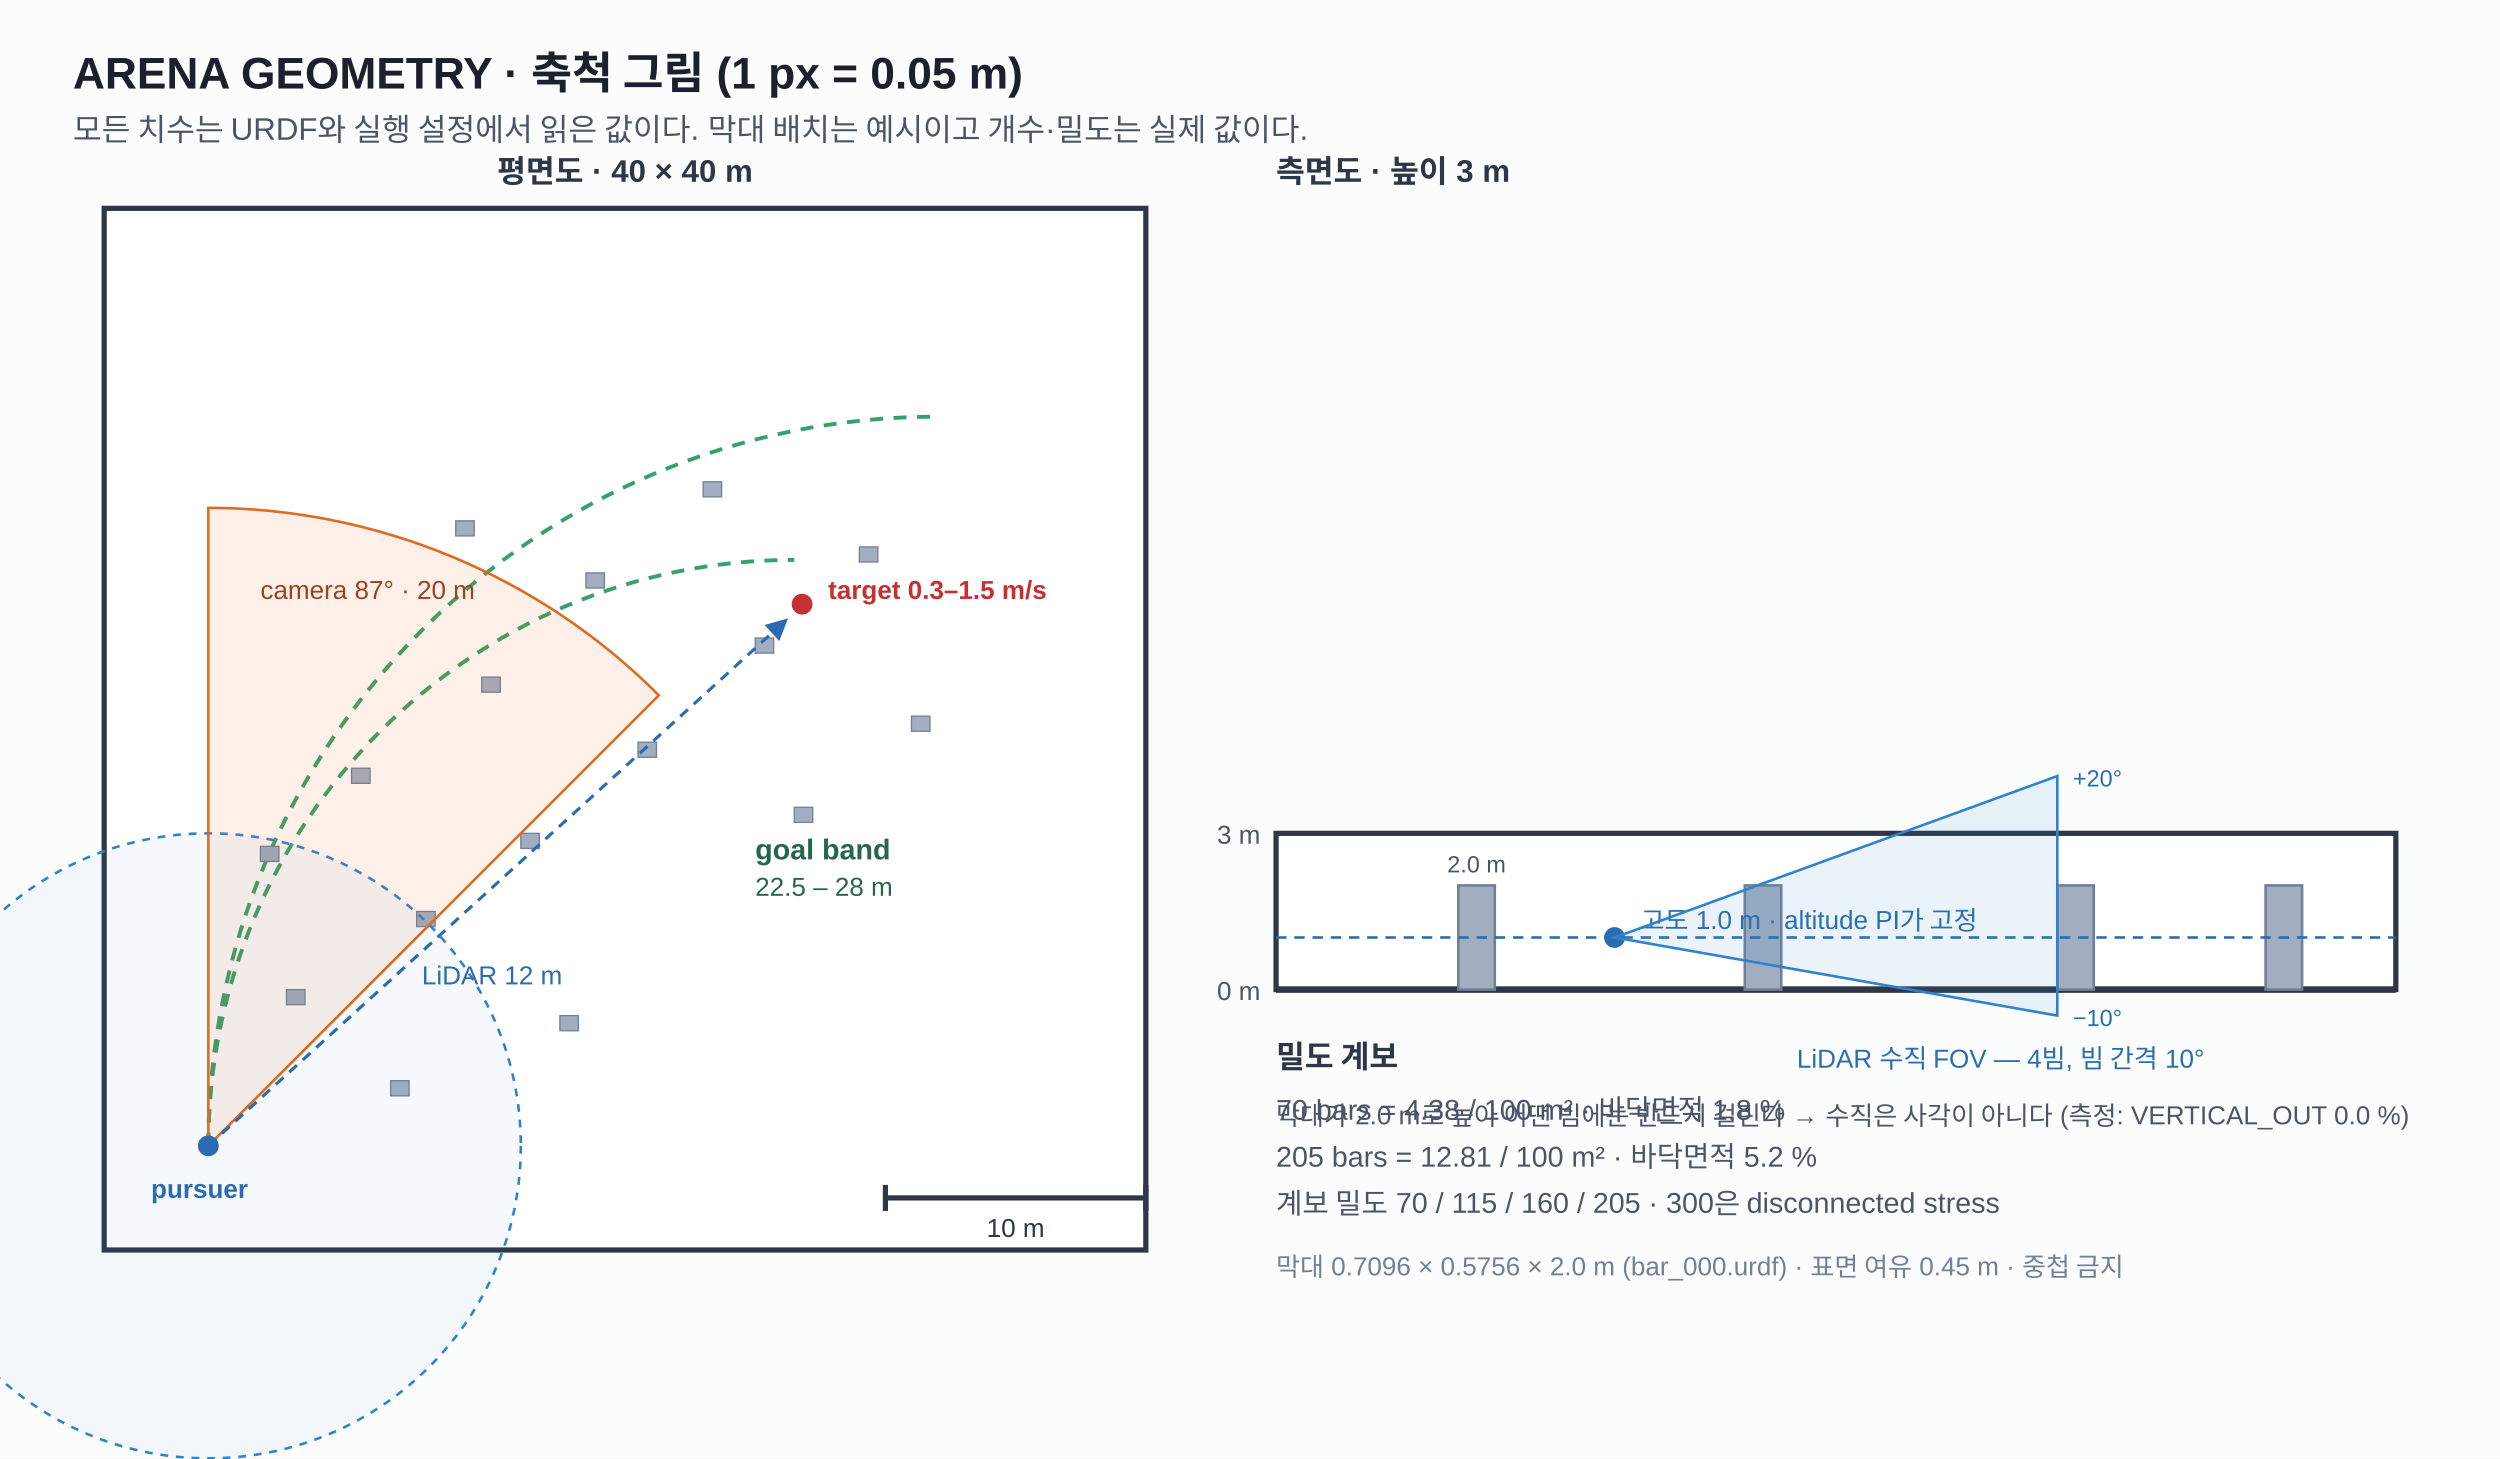
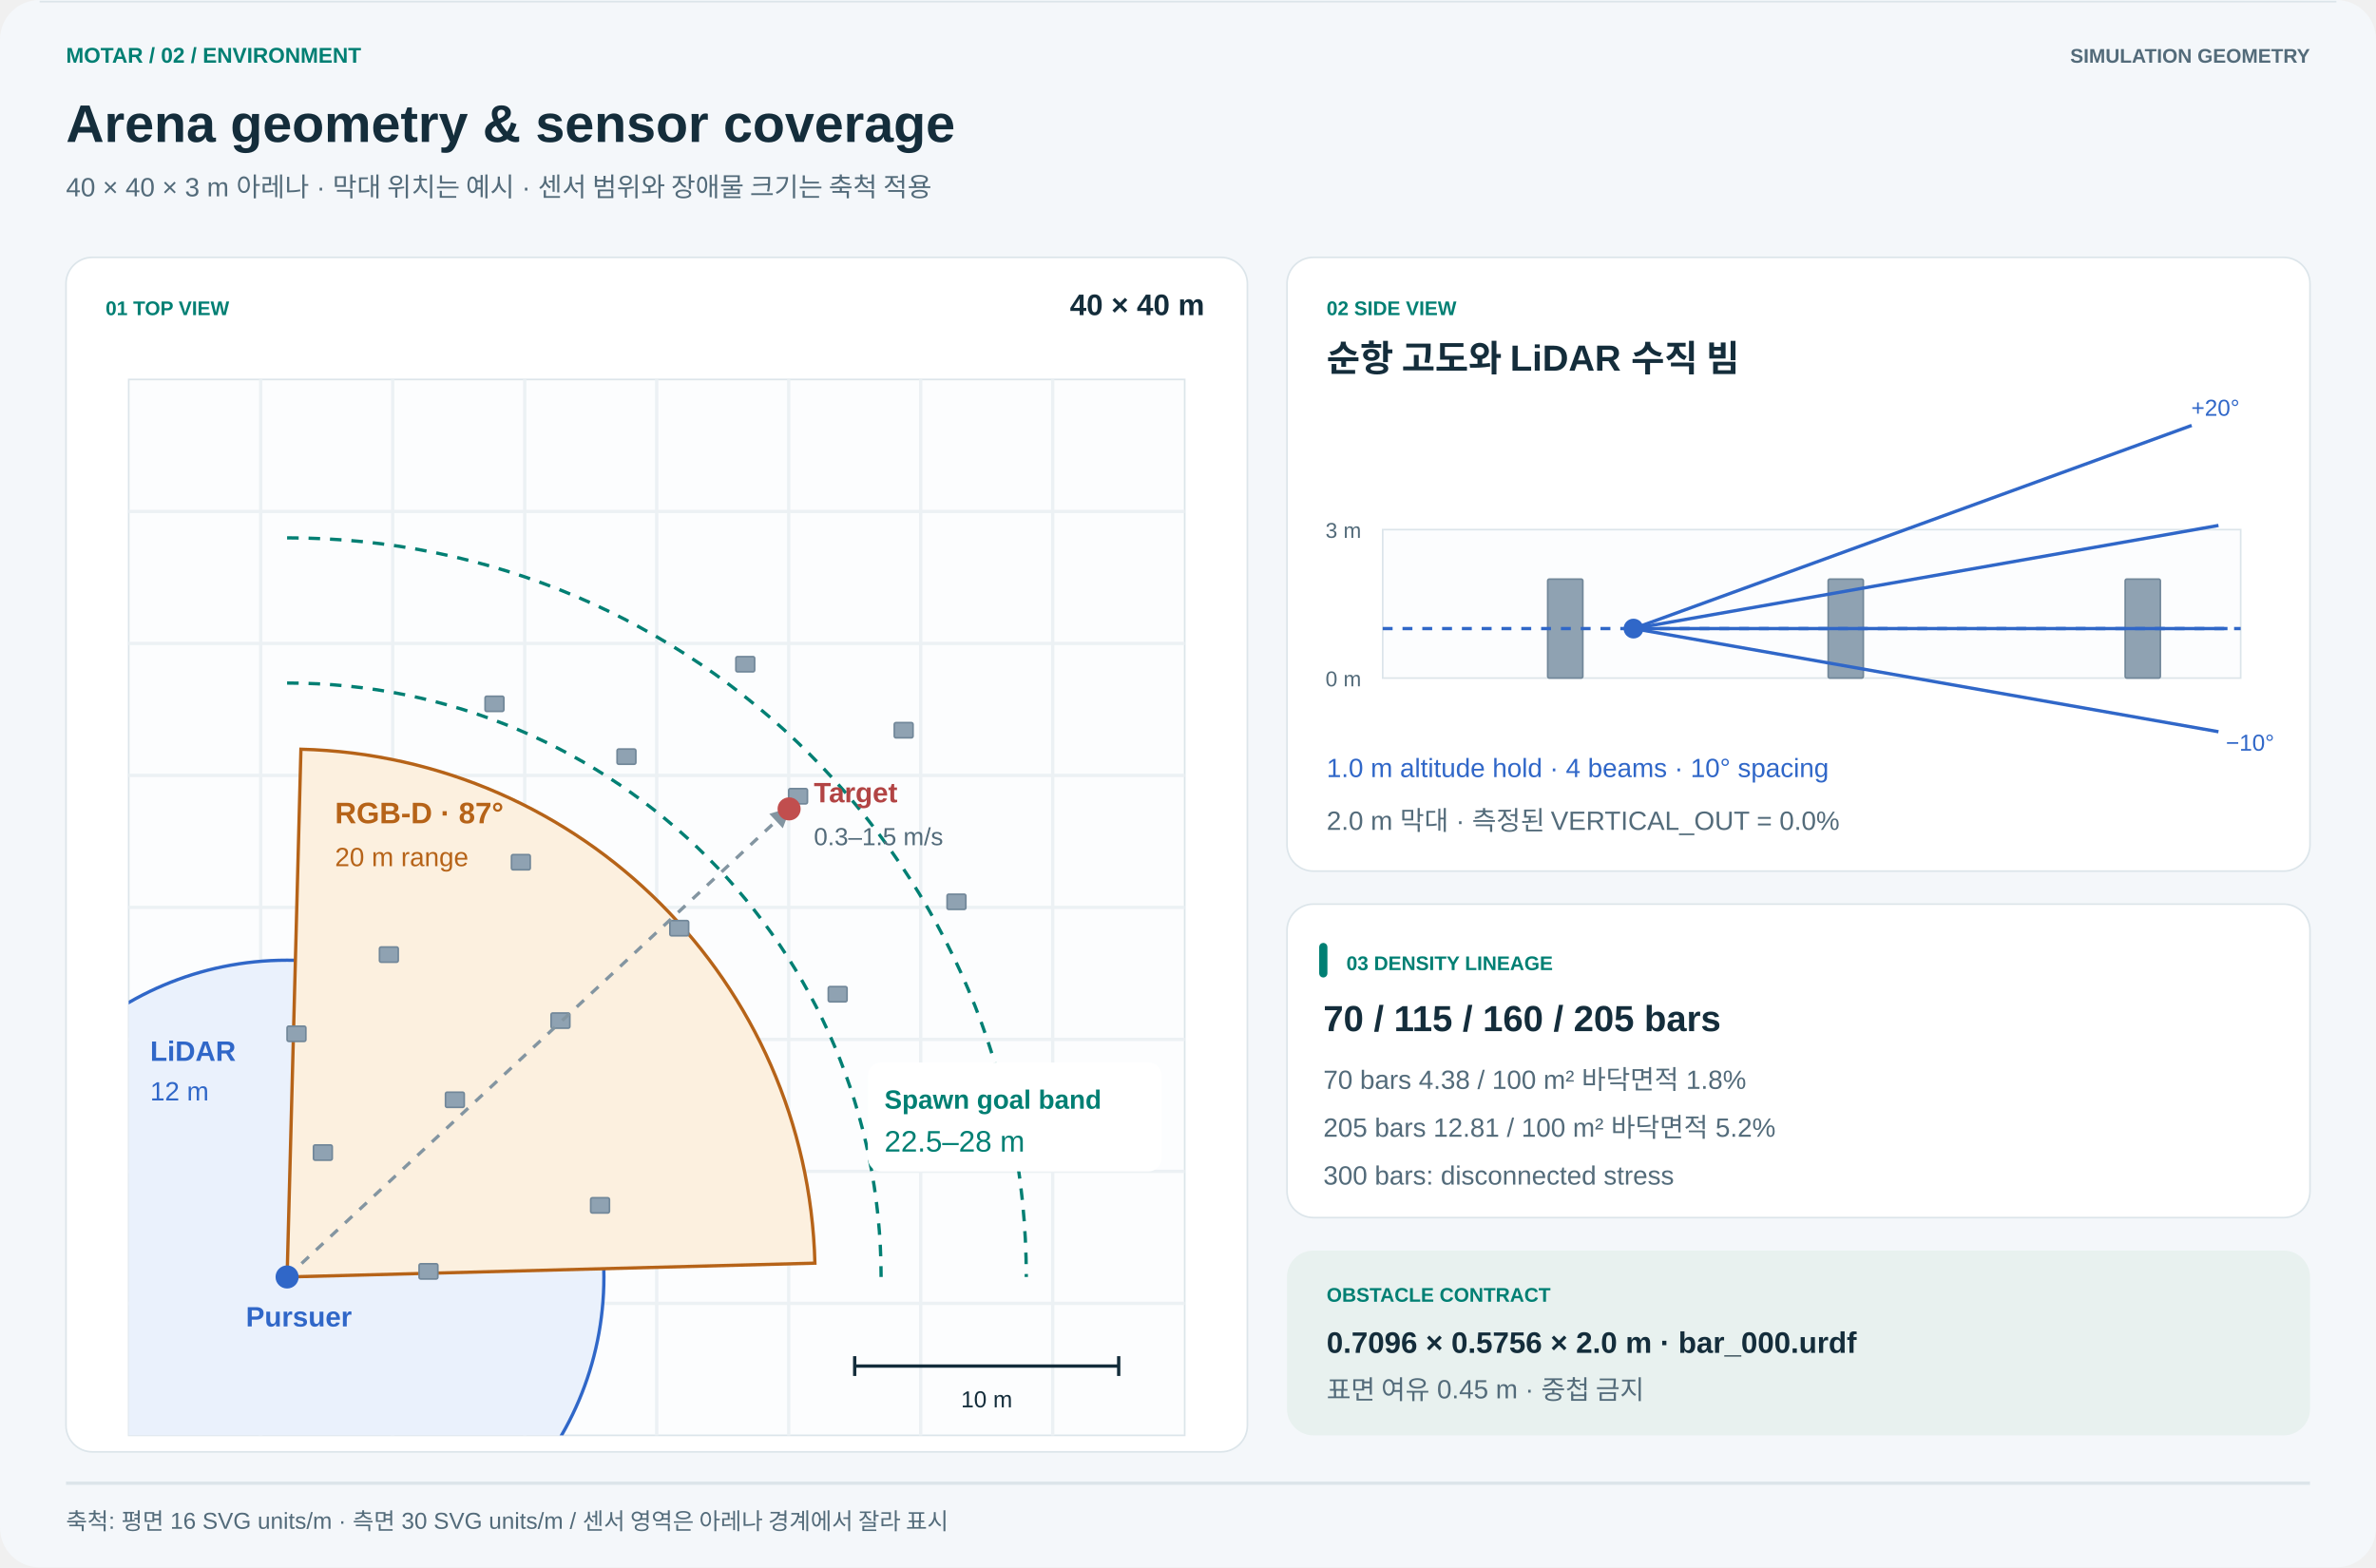
- <svg xmlns="http://www.w3.org/2000/svg" viewBox="0 0 960 560" width="960" height="560" font-family="ui-sans-serif,system-ui,'Helvetica Neue',Arial,sans-serif">
+ <svg xmlns="http://www.w3.org/2000/svg" width="1440" height="950" viewBox="0 0 1440 950" role="img" aria-labelledby="title desc">
  <defs>
-     <marker id="ar" viewBox="0 0 10 10" refX="9" refY="5" markerWidth="7" markerHeight="7" orient="auto-start-reverse">
-       <path d="M0,0 L10,5 L0,10 z" fill="#2b6cb0" />
-     </marker>
-     <marker id="arm" viewBox="0 0 10 10" refX="9" refY="5" markerWidth="6" markerHeight="6" orient="auto-start-reverse">
-       <path d="M0,0 L10,5 L0,10 z" fill="#718096" />
+     <marker id="arrow" viewBox="0 0 10 10" refX="9" refY="5" markerWidth="6" markerHeight="6" orient="auto">
+       <path d="M0 0L10 5L0 10Z" fill="#8395A1" />
    </marker>
  </defs>
-   <rect width="960" height="560" fill="#fbfdfc" />
-   <text x="28" y="34" font-size="17" font-weight="700" fill="#1a202c">ARENA GEOMETRY · 축척 그림 (1 px = 0.05 m)</text>
-   <text x="28" y="54" font-size="12" fill="#4a5568">모든 치수는 URDF와 실행 설정에서 읽은 값이다. 막대 배치는 예시이고 개수·밀도는 실제 값이다.</text>
-   <g transform="translate(40,80)">
-     <rect x="0" y="0" width="400" height="400" fill="#ffffff" stroke="#2d3748" stroke-width="2" />
-     <text x="200" y="-10" font-size="12" font-weight="600" text-anchor="middle" fill="#2d3748">평면도 · 40 × 40 m</text>
-     <path d="M40,360 m0,0 A 225,225 0 0 1 265,135" fill="none" stroke="#38a169" stroke-width="1.5" stroke-dasharray="5 4" />
-     <path d="M40,360 m0,0 A 280,280 0 0 1 320,80" fill="none" stroke="#38a169" stroke-width="1.5" stroke-dasharray="5 4" />
-     <text x="250" y="250" font-size="11" fill="#276749" font-weight="600">goal band</text>
-     <text x="250" y="264" font-size="10" fill="#276749">22.5 – 28 m</text>
-     <g fill="#a0aec0" stroke="#718096" stroke-width="0.5">
-       <rect x="70" y="300" width="7.1" height="5.8" />
-       <rect x="120" y="270" width="7.1" height="5.8" />
-       <rect x="95" y="215" width="7.1" height="5.8" />
-       <rect x="160" y="240" width="7.1" height="5.8" />
-       <rect x="145" y="180" width="7.1" height="5.8" />
-       <rect x="205" y="205" width="7.1" height="5.8" />
-       <rect x="185" y="140" width="7.1" height="5.8" />
-       <rect x="250" y="165" width="7.1" height="5.8" />
-       <rect x="230" y="105" width="7.1" height="5.8" />
-       <rect x="290" y="130" width="7.1" height="5.8" />
-       <rect x="110" y="335" width="7.1" height="5.8" />
-       <rect x="175" y="310" width="7.1" height="5.8" />
-       <rect x="265" y="230" width="7.1" height="5.8" />
-       <rect x="310" y="195" width="7.1" height="5.8" />
-       <rect x="60" y="245" width="7.1" height="5.8" />
-       <rect x="135" y="120" width="7.1" height="5.8" />
+   <g font-family="Arial, 'Noto Sans CJK KR', sans-serif">
+     <rect width="1440" height="950" rx="24" fill="#F4F7FA" />
+     <path d="M24 1H1416" stroke="#DCE5EA" />
+     <text x="40" y="38" font-size="13" font-weight="700" fill="#007F73" text-anchor="start">MOTAR   /   02 / ENVIRONMENT</text>
+     <text x="1400" y="38" font-size="12" font-weight="700" fill="#536B7A" text-anchor="end">SIMULATION GEOMETRY</text>
+     <text x="40" y="86" font-size="32" font-weight="700" fill="#142D3B" text-anchor="start">Arena geometry &amp; sensor coverage</text>
+     <text x="40" y="119" font-size="16" font-weight="400" fill="#536B7A" text-anchor="start">40 × 40 × 3 m 아레나 · 막대 위치는 예시 · 센서 범위와 장애물 크기는 축척 적용</text>
+     <rect x="40" y="156" width="716" height="724" rx="16" fill="white" stroke="#DCE5EA" />
+     <text x="64" y="191" font-size="12" font-weight="700" fill="#007F73" text-anchor="start">01  TOP VIEW</text>
+     <text x="730" y="191" font-size="18" font-weight="700" fill="#142D3B" text-anchor="end">40 × 40 m</text>
+     <rect x="78" y="230" width="640" height="640" rx="0" fill="#FCFDFE" stroke="#DCE5EA" />
+     <path d="M158 230L158 870" stroke="#ECF1F4" stroke-width="2" fill="none" />
+     <path d="M78 310L718 310" stroke="#ECF1F4" stroke-width="2" fill="none" />
+     <path d="M238 230L238 870" stroke="#ECF1F4" stroke-width="2" fill="none" />
+     <path d="M78 390L718 390" stroke="#ECF1F4" stroke-width="2" fill="none" />
+     <path d="M318 230L318 870" stroke="#ECF1F4" stroke-width="2" fill="none" />
+     <path d="M78 470L718 470" stroke="#ECF1F4" stroke-width="2" fill="none" />
+     <path d="M398 230L398 870" stroke="#ECF1F4" stroke-width="2" fill="none" />
+     <path d="M78 550L718 550" stroke="#ECF1F4" stroke-width="2" fill="none" />
+     <path d="M478 230L478 870" stroke="#ECF1F4" stroke-width="2" fill="none" />
+     <path d="M78 630L718 630" stroke="#ECF1F4" stroke-width="2" fill="none" />
+     <path d="M558 230L558 870" stroke="#ECF1F4" stroke-width="2" fill="none" />
+     <path d="M78 710L718 710" stroke="#ECF1F4" stroke-width="2" fill="none" />
+     <path d="M638 230L638 870" stroke="#ECF1F4" stroke-width="2" fill="none" />
+     <path d="M78 790L718 790" stroke="#ECF1F4" stroke-width="2" fill="none" />
+     <defs>
+       <clipPath id="arena">
+         <rect x="78" y="230" width="640" height="640" />
+       </clipPath>
+     </defs>
+     <g clip-path="url(#arena)">
+       <circle cx="174" cy="774" r="192" fill="#EAF1FC" stroke="#3067C8" stroke-width="2" />
+       <path d="M174 774L182.377 454.110A320 320 0 0 1 493.890 765.623Z" stroke="#B66318" stroke-width="2" fill="#FCF0DF" />
+       <path d="M174.000 414.000A360.0 360.0 0 0 1 534.000 774.000" stroke="#007F73" stroke-width="2" fill="none" stroke-dasharray="7 6" />
+       <path d="M174.000 326.000A448 448 0 0 1 622.000 774.000" stroke="#007F73" stroke-width="2" fill="none" stroke-dasharray="7 6" />
+       <rect x="190" y="694" width="11.354" height="9.21" rx="1" fill="#8FA2B2" stroke="#718799" />
+       <rect x="270" y="662" width="11.354" height="9.21" rx="1" fill="#8FA2B2" stroke="#718799" />
+       <rect x="230.0" y="574.0" width="11.354" height="9.21" rx="1" fill="#8FA2B2" stroke="#718799" />
+       <rect x="334" y="614" width="11.354" height="9.21" rx="1" fill="#8FA2B2" stroke="#718799" />
+       <rect x="310.0" y="518" width="11.354" height="9.21" rx="1" fill="#8FA2B2" stroke="#718799" />
+       <rect x="406.0" y="558.0" width="11.354" height="9.21" rx="1" fill="#8FA2B2" stroke="#718799" />
+       <rect x="374.0" y="454" width="11.354" height="9.21" rx="1" fill="#8FA2B2" stroke="#718799" />
+       <rect x="478" y="478.0" width="11.354" height="9.21" rx="1" fill="#8FA2B2" stroke="#718799" />
+       <rect x="446" y="398.0" width="11.354" height="9.21" rx="1" fill="#8FA2B2" stroke="#718799" />
+       <rect x="542" y="438" width="11.354" height="9.21" rx="1" fill="#8FA2B2" stroke="#718799" />
+       <rect x="254" y="766.0" width="11.354" height="9.21" rx="1" fill="#8FA2B2" stroke="#718799" />
+       <rect x="358.0" y="726" width="11.354" height="9.21" rx="1" fill="#8FA2B2" stroke="#718799" />
+       <rect x="502.0" y="598" width="11.354" height="9.21" rx="1" fill="#8FA2B2" stroke="#718799" />
+       <rect x="574" y="542.0" width="11.354" height="9.21" rx="1" fill="#8FA2B2" stroke="#718799" />
+       <rect x="174" y="622.0" width="11.354" height="9.21" rx="1" fill="#8FA2B2" stroke="#718799" />
+       <rect x="294.0" y="422" width="11.354" height="9.21" rx="1" fill="#8FA2B2" stroke="#718799" />
+       <path d="M174 774L478.243 490.289" stroke="#8395A1" stroke-width="2" fill="none" stroke-dasharray="6 6" marker-end="url(#arrow)" />
+       <circle cx="174" cy="774" r="7" fill="#3067C8" stroke="none" stroke-width="2" />
+       <circle cx="478.243" cy="490.289" r="7" fill="#C14E4E" stroke="none" stroke-width="2" />
    </g>
-     <circle cx="40" cy="360" r="120" fill="#3182ce" fill-opacity="0.05" stroke="#3182ce" stroke-width="1" stroke-dasharray="3 3" />
-     <text x="122" y="298" font-size="10" fill="#2b6cb0">LiDAR 12 m</text>
-     <path d="M40,360 L 213,187 A 245,245 0 0 0 40,115 Z" fill="#dd6b20" fill-opacity="0.10" stroke="#dd6b20" stroke-width="1" />
-     <text x="60" y="150" font-size="10" fill="#9c4221">camera 87° · 20 m</text>
-     <circle cx="40" cy="360" r="4" fill="#2b6cb0" />
-     <text x="18" y="380" font-size="10" font-weight="600" fill="#2b6cb0">pursuer</text>
-     <circle cx="268" cy="152" r="4" fill="#c53030" />
-     <text x="278" y="150" font-size="10" font-weight="600" fill="#c53030">target 0.3–1.5 m/s</text>
-     <line x1="40" y1="360" x2="262" y2="158" stroke="#2b6cb0" stroke-width="1.2" stroke-dasharray="4 3" marker-end="url(#ar)" />
-     <line x1="300" y1="380" x2="400" y2="380" stroke="#2d3748" stroke-width="2" />
-     <line x1="300" y1="375" x2="300" y2="385" stroke="#2d3748" stroke-width="2" />
-     <line x1="400" y1="375" x2="400" y2="385" stroke="#2d3748" stroke-width="2" />
-     <text x="350" y="395" font-size="10" text-anchor="middle" fill="#2d3748">10 m</text>
-   </g>
-   <g transform="translate(490,80)">
-     <text x="0" y="-10" font-size="12" font-weight="600" fill="#2d3748">측면도 · 높이 3 m</text>
-     <rect x="0" y="240" width="430" height="60" fill="#ffffff" stroke="#2d3748" stroke-width="2" />
-     <line x1="0" y1="300" x2="430" y2="300" stroke="#2d3748" stroke-width="2.5" />
-     <text x="-6" y="304" font-size="10" text-anchor="end" fill="#4a5568">0 m</text>
-     <text x="-6" y="244" font-size="10" text-anchor="end" fill="#4a5568">3 m</text>
-     <g fill="#a0aec0" stroke="#718096">
-       <rect x="70" y="260" width="14" height="40" />
-       <rect x="180" y="260" width="14" height="40" />
-       <rect x="300" y="260" width="14" height="40" />
-       <rect x="380" y="260" width="14" height="40" />
-     </g>
-     <text x="77" y="255" font-size="9" text-anchor="middle" fill="#4a5568">2.0 m</text>
-     <line x1="0" y1="280" x2="430" y2="280" stroke="#2b6cb0" stroke-width="1" stroke-dasharray="4 3" />
-     <circle cx="130" cy="280" r="4" fill="#2b6cb0" />
-     <text x="140" y="277" font-size="10" fill="#2b6cb0">고도 1.0 m · altitude PI가 고정</text>
-     <path d="M130,280 L 300,218 L 300,310 Z" fill="#3182ce" fill-opacity="0.10" stroke="#3182ce" stroke-width="1" />
-     <text x="306" y="222" font-size="9" fill="#2b6cb0">+20°</text>
-     <text x="306" y="314" font-size="9" fill="#2b6cb0">−10°</text>
-     <text x="200" y="330" font-size="10" fill="#2b6cb0">LiDAR 수직 FOV — 4빔, 빔 간격 10°</text>
-     <text x="0" y="352" font-size="10" fill="#4a5568">막대가 2.0 m로 높아 어떤 빔에는 반드시 걸린다 → 수직은 사각이 아니다 (측정: VERTICAL_OUT 0.0 %)</text>
-   </g>
-   <g transform="translate(490,410)">
-     <text x="0" y="0" font-size="12" font-weight="600" fill="#2d3748">밀도 계보</text>
-     <text x="0" y="20" font-size="11" fill="#4a5568">70 bars = 4.38 / 100 m²  ·  바닥면적 1.8 %</text>
-     <text x="0" y="38" font-size="11" fill="#4a5568">205 bars = 12.81 / 100 m²  ·  바닥면적 5.2 %</text>
-     <text x="0" y="56" font-size="11" fill="#4a5568">계보 밀도 70 / 115 / 160 / 205 · 300은 disconnected stress</text>
-     <text x="0" y="80" font-size="10" fill="#718096">막대 0.7096 × 0.5756 × 2.0 m (bar_000.urdf) · 표면 여유 0.45 m · 중첩 금지</text>
+     <text x="149" y="804" font-size="17" font-weight="700" fill="#3067C8" text-anchor="start">Pursuer</text>
+     <text x="493.243" y="486.289" font-size="17" font-weight="700" fill="#B24444" text-anchor="start">Target</text>
+     <text x="493.243" y="512.289" font-size="15" font-weight="400" fill="#536B7A" text-anchor="start">0.3–1.5 m/s</text>
+     <text x="203" y="499" font-size="18" font-weight="700" fill="#B66318" text-anchor="start">RGB-D · 87°</text>
+     <text x="203" y="525" font-size="16" font-weight="400" fill="#B66318" text-anchor="start">20 m range</text>
+     <text x="91" y="643" font-size="17" font-weight="700" fill="#3067C8" text-anchor="start">LiDAR</text>
+     <text x="91" y="667" font-size="16" font-weight="400" fill="#3067C8" text-anchor="start">12 m</text>
+     <rect x="526" y="644" width="178" height="66" rx="8" fill="white" stroke="none" />
+     <text x="536" y="672" font-size="16" font-weight="700" fill="#007F73" text-anchor="start">Spawn goal band</text>
+     <text x="536" y="698" font-size="18" font-weight="400" fill="#007F73" text-anchor="start">22.5–28 m</text>
+     <path d="M518 828L678 828" stroke="#142D3B" stroke-width="2" fill="none" />
+     <path d="M518 822L518 834" stroke="#142D3B" stroke-width="2" fill="none" />
+     <path d="M678 822L678 834" stroke="#142D3B" stroke-width="2" fill="none" />
+     <text x="598" y="853" font-size="14" font-weight="400" fill="#142D3B" text-anchor="middle">10 m</text>
+     <rect x="780" y="156" width="620" height="372" rx="16" fill="white" stroke="#DCE5EA" />
+     <text x="804" y="191" font-size="12" font-weight="700" fill="#007F73" text-anchor="start">02  SIDE VIEW</text>
+     <text x="804" y="225" font-size="22" font-weight="700" fill="#142D3B" text-anchor="start">순항 고도와 LiDAR 수직 빔</text>
+     <rect x="838" y="321" width="520" height="90" rx="0" fill="#FCFDFE" stroke="#DCE5EA" />
+     <rect x="938" y="351" width="21.288" height="60" rx="1" fill="#8FA2B2" stroke="#718799" />
+     <rect x="1108" y="351" width="21.288" height="60" rx="1" fill="#8FA2B2" stroke="#718799" />
+     <rect x="1288" y="351" width="21.288" height="60" rx="1" fill="#8FA2B2" stroke="#718799" />
+     <path d="M838 381L1358 381" stroke="#3067C8" stroke-width="2" fill="none" stroke-dasharray="6 6" />
+     <text x="825" y="416" font-size="13" font-weight="400" fill="#536B7A" text-anchor="end">0 m</text>
+     <text x="825" y="326" font-size="13" font-weight="400" fill="#536B7A" text-anchor="end">3 m</text>
+     <path d="M990 381L1344.531 443.513" stroke="#3067C8" stroke-width="2" fill="none" />
+     <path d="M990 381L1350.0 381.0" stroke="#3067C8" stroke-width="2" fill="none" />
+     <path d="M990 381L1344.531 318.487" stroke="#3067C8" stroke-width="2" fill="none" />
+     <path d="M990 381L1328.289 257.873" stroke="#3067C8" stroke-width="2" fill="none" />
+     <circle cx="990" cy="381" r="6" fill="#3067C8" stroke="none" stroke-width="2" />
+     <text x="1328" y="252" font-size="14" font-weight="400" fill="#3067C8" text-anchor="start">+20°</text>
+     <text x="1349" y="455" font-size="14" font-weight="400" fill="#3067C8" text-anchor="start">−10°</text>
+     <text x="804" y="471" font-size="16" font-weight="400" fill="#3067C8" text-anchor="start">1.0 m altitude hold · 4 beams · 10° spacing</text>
+     <text x="804" y="503" font-size="16" font-weight="400" fill="#536B7A" text-anchor="start">2.0 m 막대 · 측정된 VERTICAL_OUT = 0.0%</text>
+     <rect x="780" y="548" width="620" height="190" rx="16" fill="white" stroke="#DCE5EA" />
+     <rect x="800" y="572" width="4" height="20" rx="2" fill="#007F73" stroke="#007F73" />
+     <text x="816" y="588" font-size="12" font-weight="700" fill="#007F73" text-anchor="start">03  DENSITY LINEAGE</text>
+     <text x="802" y="625" font-size="22" font-weight="700" fill="#142D3B" text-anchor="start">70 / 115 / 160 / 205 bars</text>
+     <text x="802" y="660" font-size="16" font-weight="400" fill="#536B7A" text-anchor="start">70 bars     4.38 / 100 m²     바닥면적 1.8%</text>
+     <text x="802" y="689" font-size="16" font-weight="400" fill="#536B7A" text-anchor="start">205 bars   12.81 / 100 m²   바닥면적 5.2%</text>
+     <text x="802" y="718" font-size="16" font-weight="400" fill="#536B7A" text-anchor="start">300 bars: disconnected stress</text>
+     <rect x="780" y="758" width="620" height="112" rx="16" fill="#E8F1EF" stroke="none" />
+     <text x="804" y="789" font-size="12" font-weight="700" fill="#007F73" text-anchor="start">OBSTACLE CONTRACT</text>
+     <text x="804" y="820" font-size="18" font-weight="700" fill="#142D3B" text-anchor="start">0.7096 × 0.5756 × 2.0 m · bar_000.urdf</text>
+     <text x="804" y="848" font-size="16" font-weight="400" fill="#536B7A" text-anchor="start">표면 여유 0.45 m · 중첩 금지</text>
+     <path d="M40 899L1400 899" stroke="#DCE5EA" stroke-width="2" fill="none" />
+     <text x="40" y="927" font-size="14" font-weight="400" fill="#536B7A" text-anchor="start">축척: 평면 16 SVG units/m · 측면 30 SVG units/m  /  센서 영역은 아레나 경계에서 잘라 표시</text>
  </g>
</svg>
